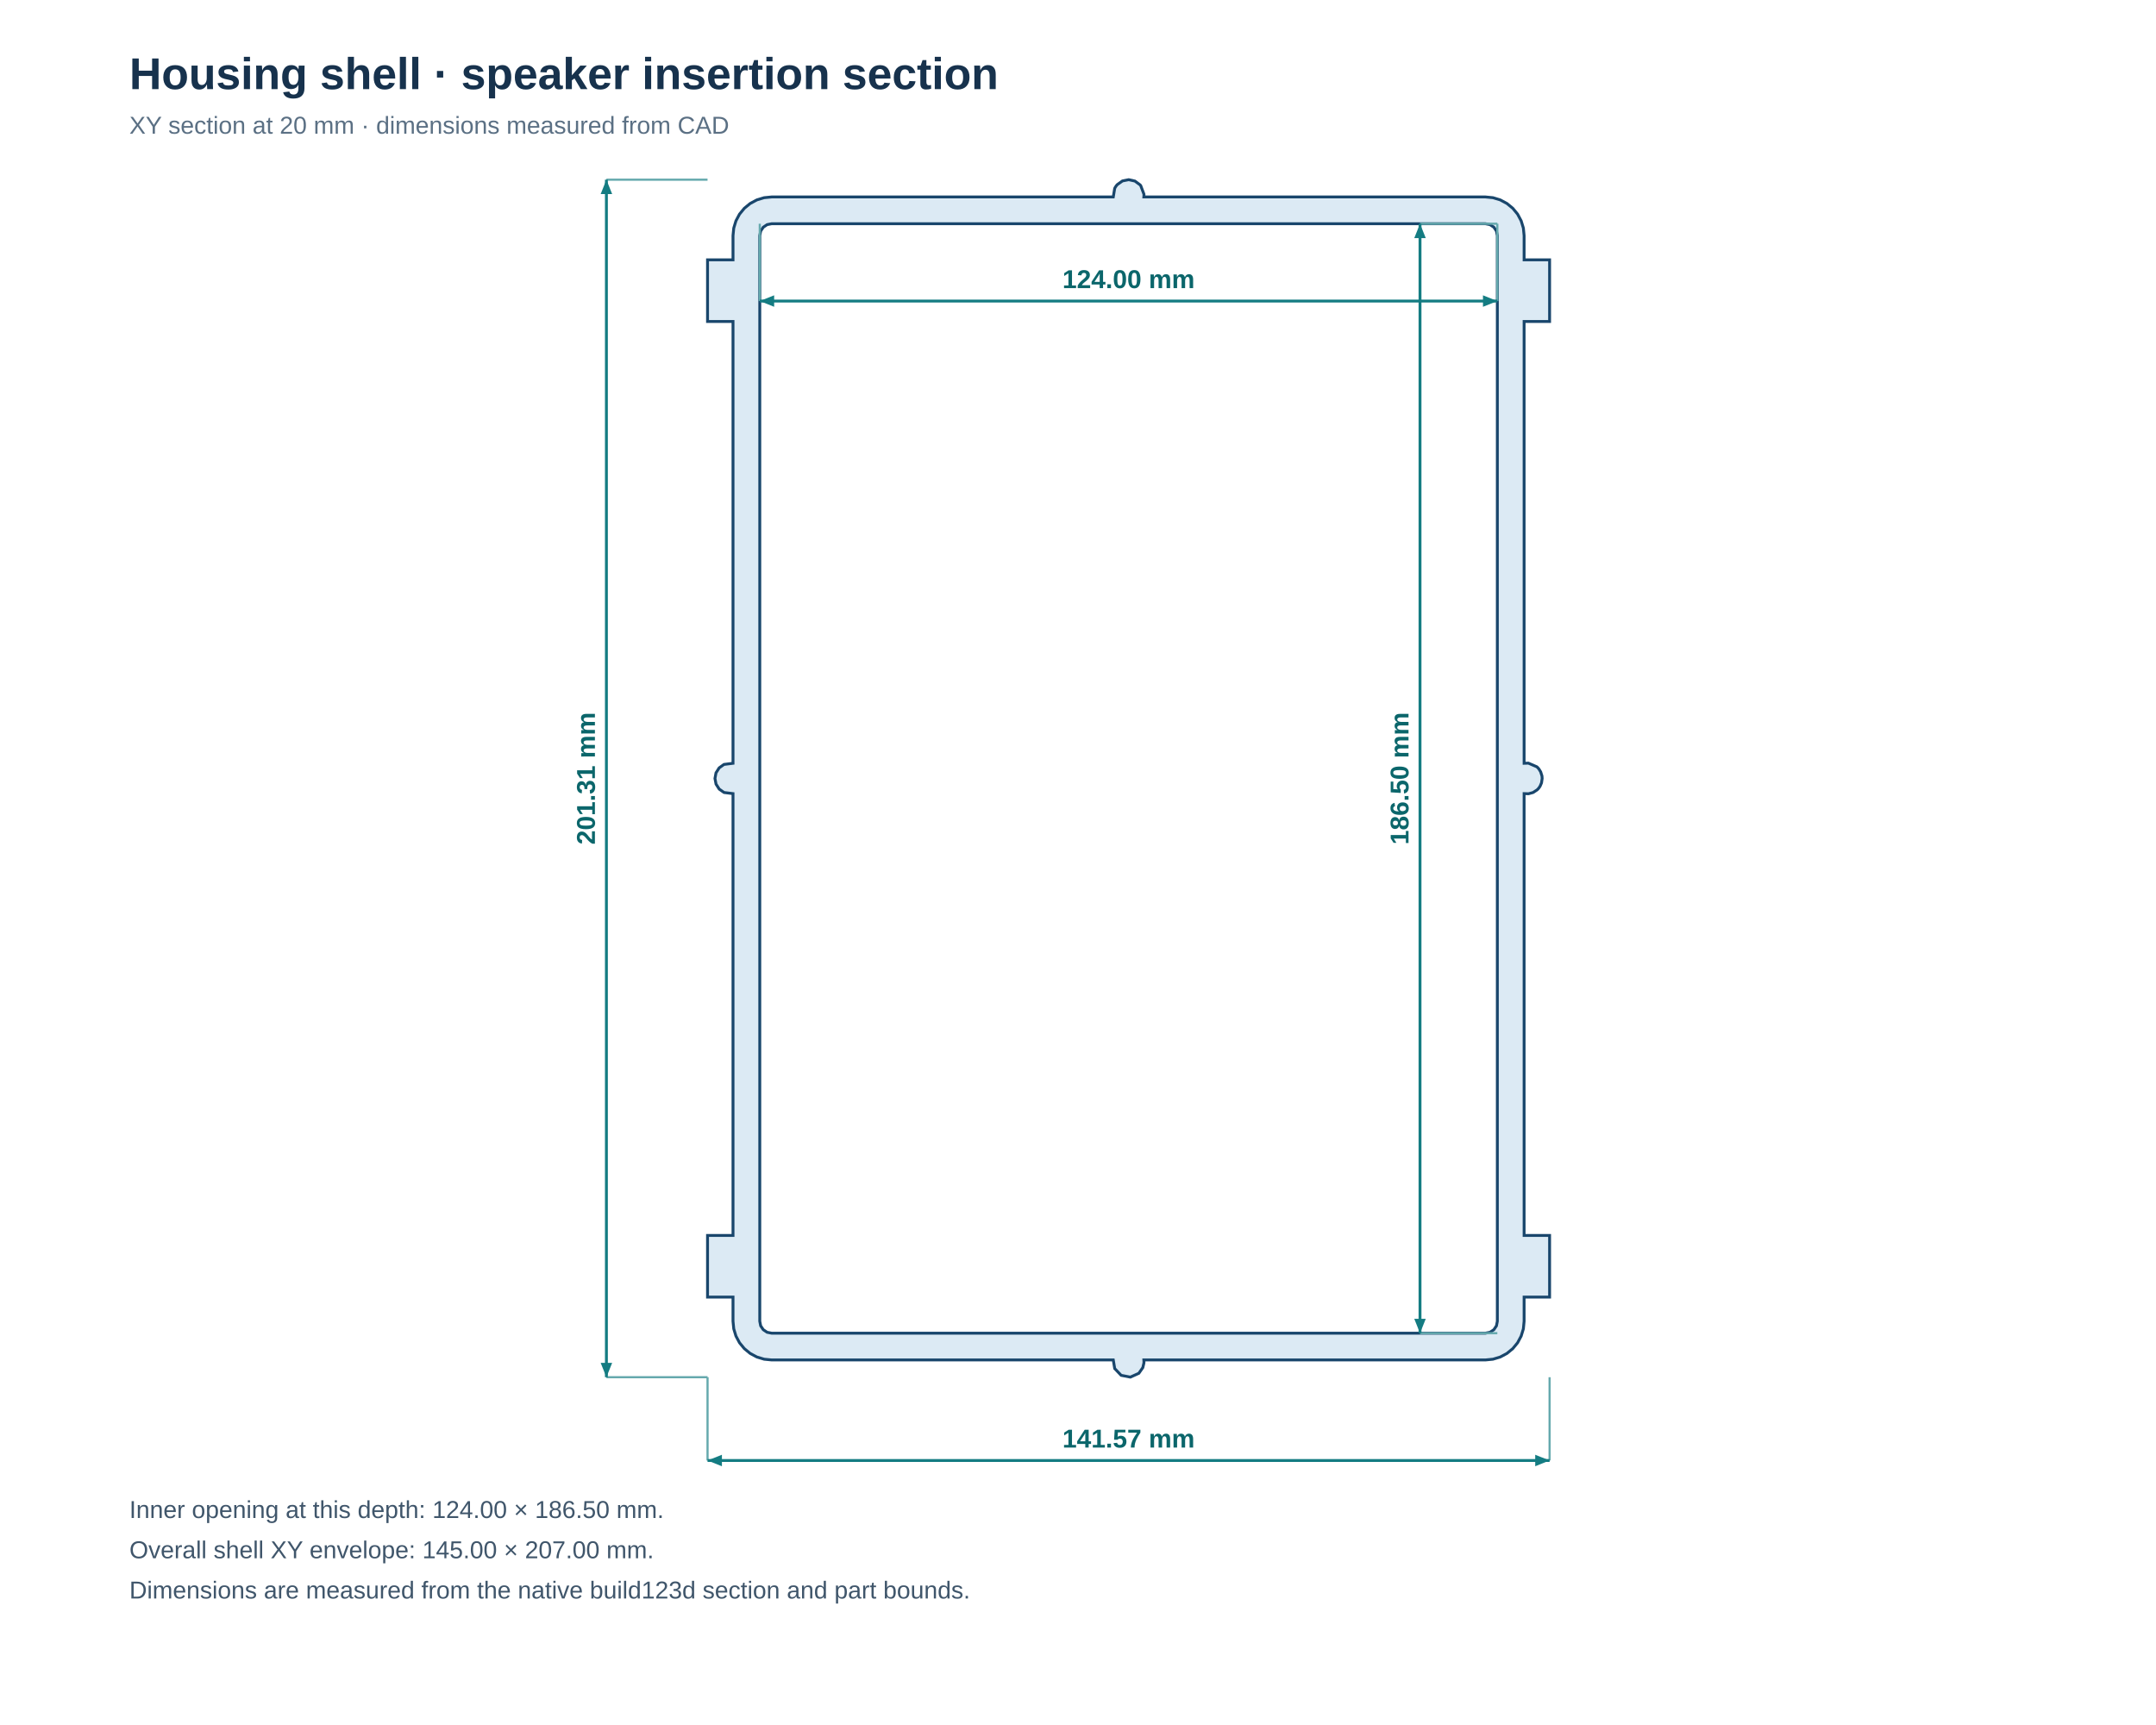
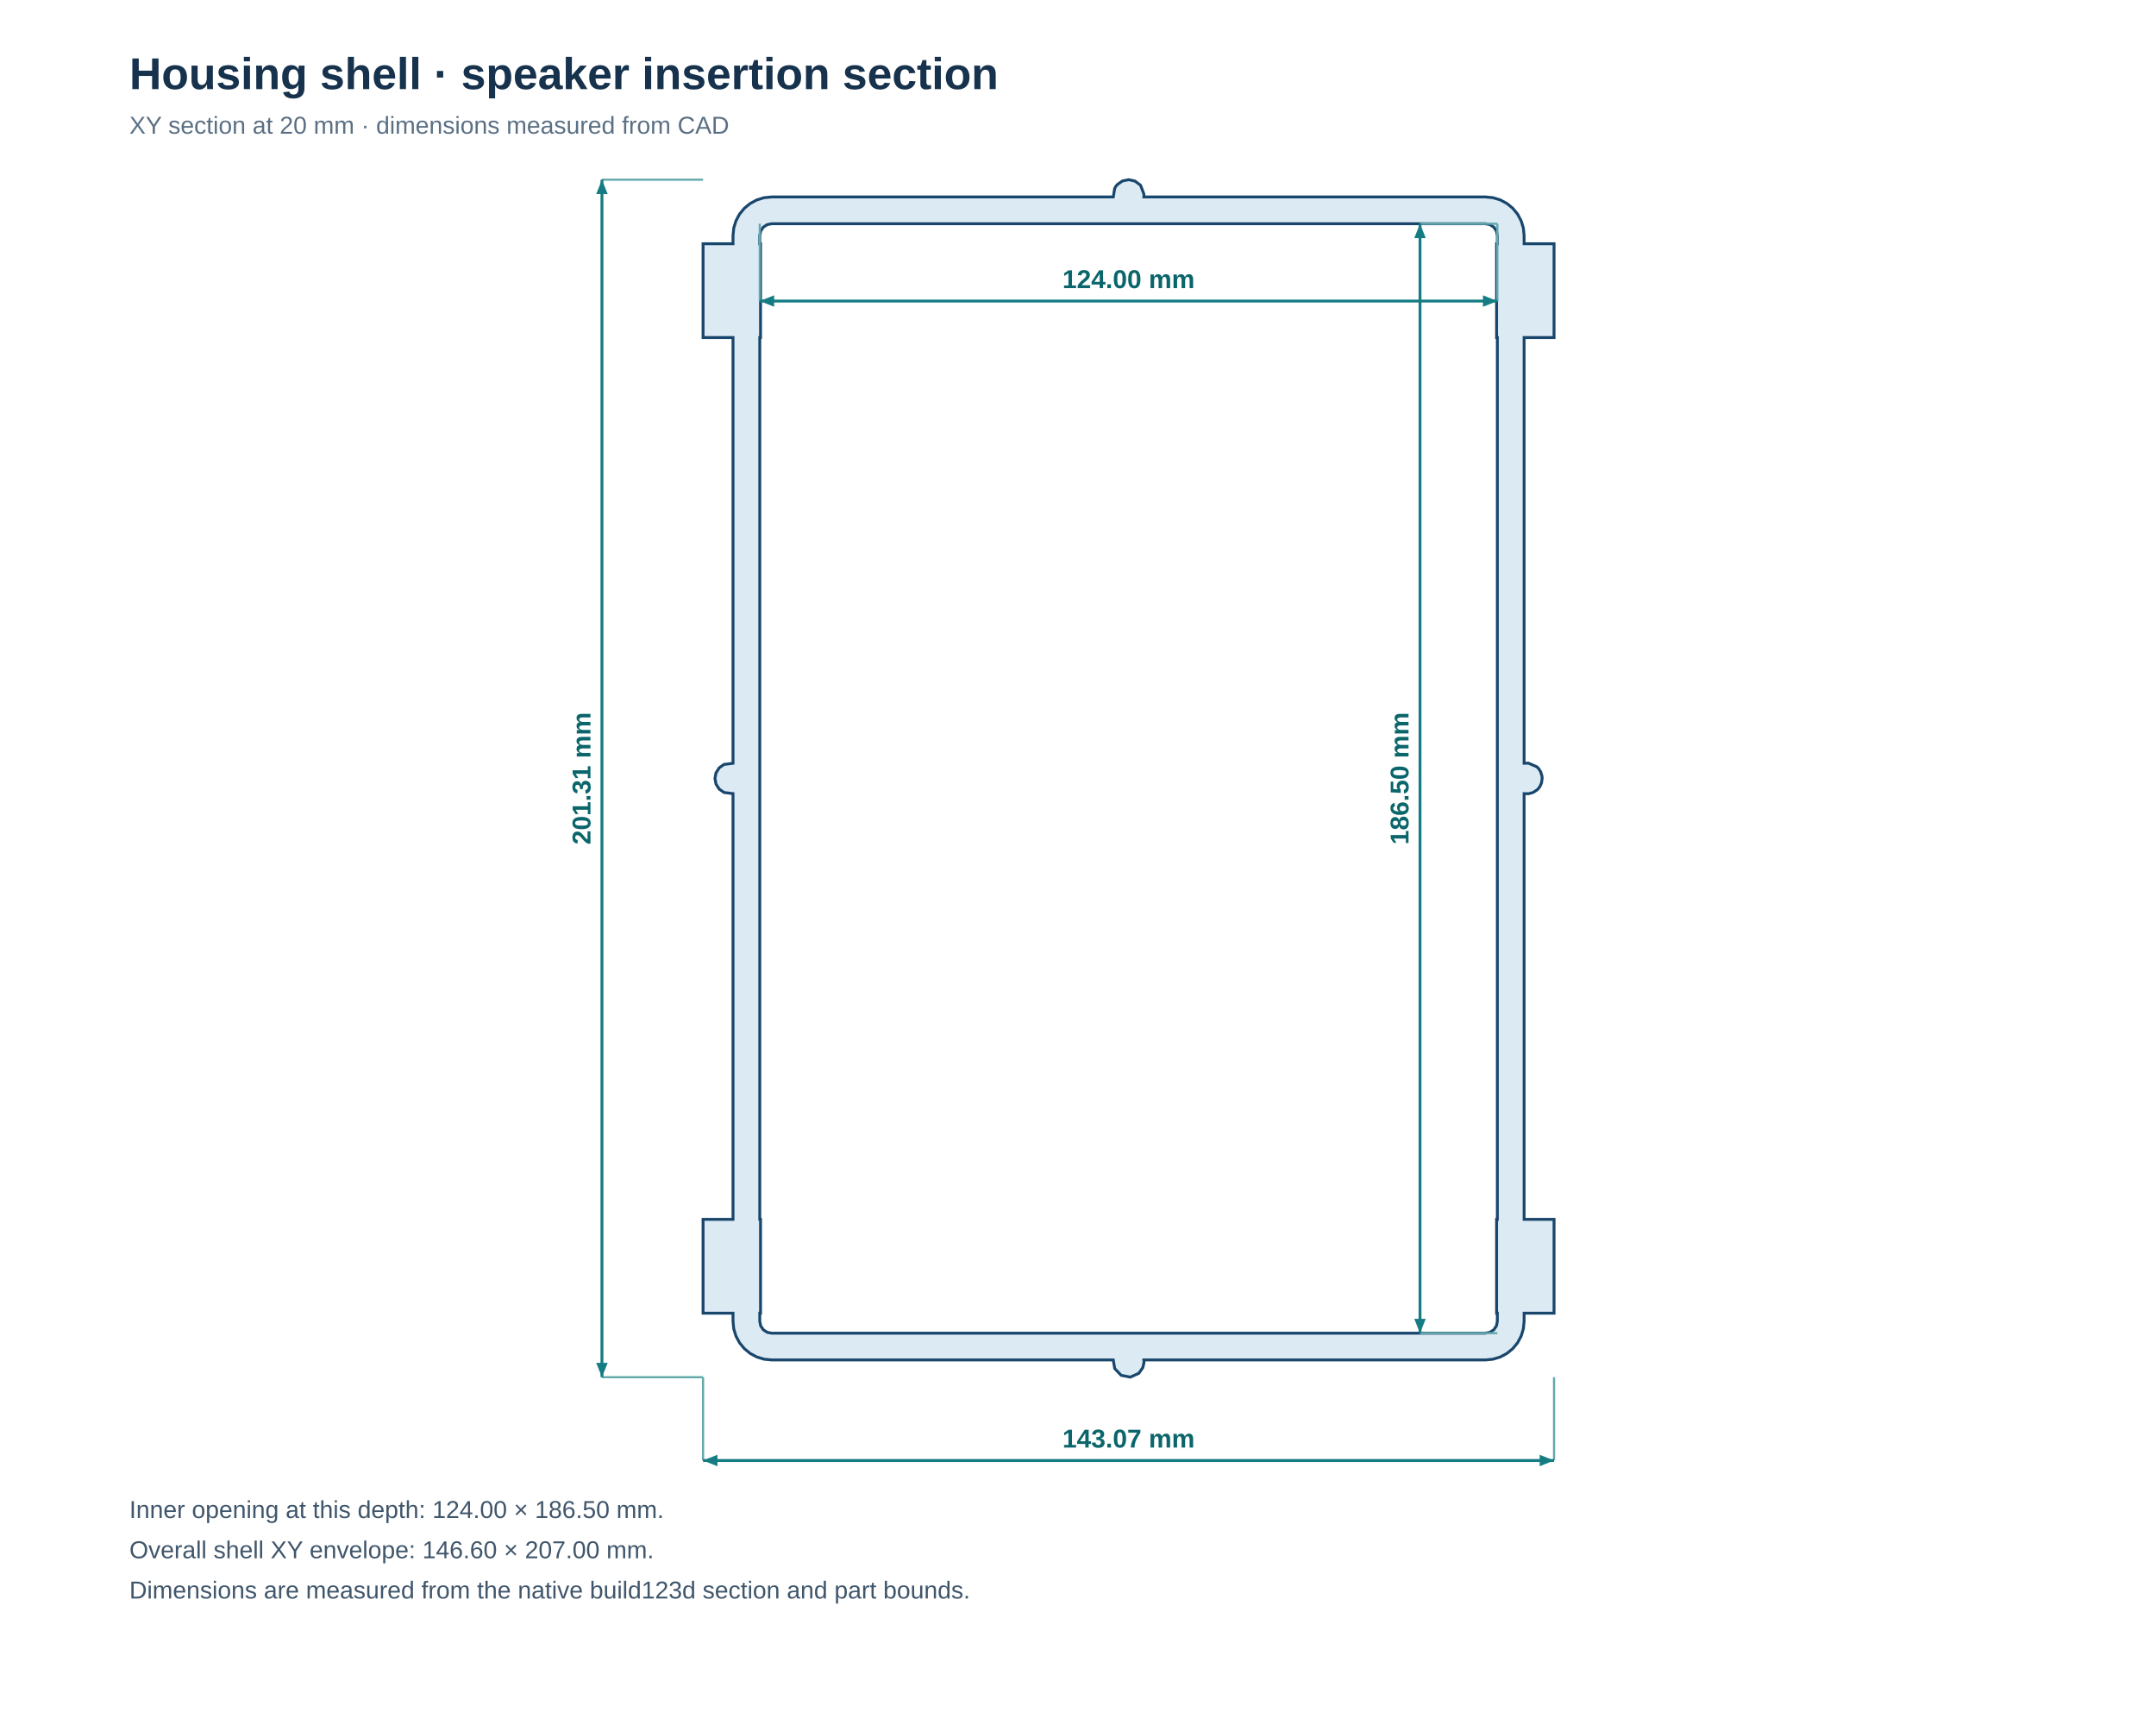
<svg xmlns="http://www.w3.org/2000/svg" width="1500" height="1200" viewBox="0 0 1500 1200">
  <rect width="100%" height="100%" fill="#ffffff" />
  <text x="90" y="62" class="title">Housing shell · speaker insertion section</text>
  <text x="90" y="93" class="subtitle">XY section at 20 mm · dimensions measured from CAD</text>
  <style>.title{font:700 31px Arial,sans-serif;fill:#17324d}.subtitle{font:17px Arial,sans-serif;fill:#5b7084}.cut{fill:#dceaf4;stroke:#19466c;stroke-width:2;fill-rule:evenodd}.dim{stroke:#147c82;stroke-width:2;fill:none}.ext{stroke:#65a9ad;stroke-width:1.5}.dimtext{font:700 18px Arial,sans-serif;fill:#0b666b}.leader{stroke:#b45d33;stroke-width:2;fill:none}.leadertext{font:700 18px Arial,sans-serif;fill:#9a4923}.note{font:17px Arial,sans-serif;fill:#40566b}</style>
-   <path class="cut" d="M 774.54,137.01 L 536.88,137.01 L 531.63,137.53 L 526.58,139.06 L 521.93,141.55 L 517.86,144.89 L 514.51,148.97 L 512.03,153.62 L 510.50,158.66 L 509.98,163.91 L 509.98,180.75 L 492.26,180.75 L 492.26,223.63 L 509.98,223.63 L 509.98,530.98 L 503.69,531.78 L 500.35,534.17 L 498.15,537.63 L 497.42,541.55 L 498.17,545.47 L 500.38,548.93 L 503.73,551.30 L 509.98,552.08 L 509.98,859.43 L 492.26,859.43 L 492.26,902.31 L 509.98,902.31 L 509.98,919.15 L 510.50,924.40 L 512.03,929.45 L 514.51,934.10 L 517.86,938.17 L 521.93,941.52 L 526.58,944.00 L 531.63,945.53 L 536.88,946.05 L 774.54,946.05 L 775.54,952.04 L 780.04,956.75 L 786.41,957.99 L 792.32,955.34 L 795.10,951.37 L 795.86,948.16 L 795.89,947.35 L 795.81,946.05 L 1033.47,946.05 L 1038.72,945.53 L 1043.77,944.00 L 1048.42,941.52 L 1052.49,938.17 L 1055.84,934.10 L 1058.32,929.45 L 1059.86,924.40 L 1060.37,919.15 L 1060.37,902.31 L 1078.10,902.31 L 1078.10,859.43 L 1060.37,859.43 L 1060.37,552.08 L 1063.39,552.18 L 1066.60,551.31 L 1069.39,549.49 L 1069.86,549.04 L 1070.17,548.72 L 1070.70,548.08 L 1071.34,547.16 L 1071.51,546.87 L 1072.48,544.61 L 1072.93,541.53 L 1072.80,539.83 L 1071.89,536.93 L 1070.67,534.95 L 1069.91,534.07 L 1069.57,533.74 L 1069.20,533.41 L 1063.34,530.88 L 1060.37,530.98 L 1060.37,223.63 L 1078.10,223.63 L 1078.10,180.75 L 1060.37,180.75 L 1060.37,163.91 L 1059.86,158.66 L 1058.32,153.62 L 1055.84,148.97 L 1052.49,144.89 L 1048.42,141.55 L 1043.77,139.06 L 1038.72,137.53 L 1033.47,137.01 L 795.81,137.01 L 795.89,135.71 L 795.87,135.06 L 793.65,129.16 L 793.19,128.60 L 789.62,125.97 L 785.29,125.00 L 780.94,125.87 L 777.32,128.43 L 776.68,129.19 L 775.96,130.24 L 775.53,131.06 L 774.54,137.01 Z M 1041.75,163.91 L 1041.75,919.15 L 1041.12,922.32 L 1039.33,925.00 L 1036.64,926.80 L 1033.47,927.43 L 536.88,927.43 L 533.71,926.80 L 531.03,925.00 L 529.23,922.32 L 528.60,919.15 L 528.60,163.91 L 529.23,160.74 L 531.03,158.06 L 533.71,156.27 L 536.88,155.64 L 1033.47,155.64 L 1036.64,156.27 L 1039.33,158.06 L 1041.12,160.74 L 1041.75,163.91 Z" />
-   <line class="ext" x1="492.26" y1="958.06" x2="492.26" y2="1016.00" />
-   <line class="ext" x1="1078.10" y1="958.06" x2="1078.10" y2="1016.00" />
-   <line class="dim" x1="492.26" y1="1016.00" x2="1078.10" y2="1016.00" />
-   <polygon fill="#147c82" points="492.26,1016.00 502.26,1020.00 502.26,1012.00" />
-   <polygon fill="#147c82" points="1078.10,1016.00 1068.10,1020.00 1068.10,1012.00" />
-   <text class="dimtext" text-anchor="middle" x="785.18" y="1007.00">141.57 mm</text>
-   <line class="ext" x1="492.26" y1="958.06" x2="421.90" y2="958.06" />
-   <line class="ext" x1="492.26" y1="125.00" x2="421.90" y2="125.00" />
-   <line class="dim" x1="421.90" y1="958.06" x2="421.90" y2="125.00" />
-   <polygon fill="#147c82" points="421.90,958.06 425.90,948.06 417.90,948.06" />
-   <polygon fill="#147c82" points="421.90,125.00 425.90,135.00 417.90,135.00" />
-   <text class="dimtext" text-anchor="middle" transform="translate(413.90 541.53) rotate(-90)">201.31 mm</text>
+   <path class="cut" d="M 774.54,137.01 L 536.88,137.01 L 531.63,137.53 L 526.58,139.06 L 521.93,141.55 L 517.86,144.89 L 514.51,148.97 L 512.03,153.62 L 510.50,158.66 L 509.98,163.91 L 509.98,169.56 L 489.15,169.56 L 489.15,234.82 L 509.98,234.82 L 509.98,530.98 L 503.69,531.78 L 500.35,534.17 L 498.15,537.63 L 497.42,541.55 L 498.17,545.47 L 500.38,548.93 L 503.73,551.30 L 509.98,552.08 L 509.98,848.24 L 489.15,848.24 L 489.15,913.51 L 509.98,913.51 L 509.98,919.15 L 510.50,924.40 L 512.03,929.45 L 514.51,934.10 L 517.86,938.17 L 521.93,941.52 L 526.58,944.00 L 531.63,945.53 L 536.88,946.05 L 774.54,946.05 L 775.54,952.04 L 780.04,956.75 L 786.41,957.99 L 792.32,955.34 L 795.10,951.37 L 795.86,948.16 L 795.89,947.35 L 795.81,946.05 L 1033.47,946.05 L 1038.72,945.53 L 1043.77,944.00 L 1048.42,941.52 L 1052.49,938.17 L 1055.84,934.10 L 1058.32,929.45 L 1059.86,924.40 L 1060.37,919.15 L 1060.37,913.51 L 1081.20,913.51 L 1081.20,848.24 L 1060.37,848.24 L 1060.37,552.08 L 1063.39,552.18 L 1066.60,551.31 L 1069.39,549.49 L 1069.86,549.04 L 1070.17,548.72 L 1070.70,548.08 L 1071.34,547.16 L 1071.51,546.87 L 1072.48,544.61 L 1072.93,541.53 L 1072.80,539.83 L 1071.89,536.93 L 1070.67,534.95 L 1069.91,534.07 L 1069.57,533.74 L 1069.20,533.41 L 1063.34,530.88 L 1060.37,530.98 L 1060.37,234.82 L 1081.20,234.82 L 1081.20,169.56 L 1060.37,169.56 L 1060.37,163.91 L 1059.86,158.66 L 1058.32,153.62 L 1055.84,148.97 L 1052.49,144.89 L 1048.42,141.55 L 1043.77,139.06 L 1038.72,137.53 L 1033.47,137.01 L 795.81,137.01 L 795.89,135.71 L 795.87,135.06 L 793.65,129.16 L 793.19,128.60 L 789.62,125.97 L 785.29,125.00 L 780.94,125.87 L 777.32,128.43 L 776.68,129.19 L 775.96,130.24 L 775.53,131.06 L 774.54,137.01 Z M 536.88,927.43 L 533.71,926.80 L 531.03,925.00 L 529.23,922.32 L 528.60,919.15 L 528.60,913.51 L 529.13,913.51 L 529.13,848.24 L 528.60,848.24 L 528.60,234.82 L 529.13,234.82 L 529.13,169.56 L 528.60,169.56 L 528.60,163.91 L 529.23,160.74 L 531.03,158.06 L 533.71,156.27 L 536.88,155.64 L 1033.47,155.64 L 1036.64,156.27 L 1039.33,158.06 L 1041.12,160.74 L 1041.75,163.91 L 1041.75,169.56 L 1041.22,169.56 L 1041.22,234.82 L 1041.75,234.82 L 1041.75,848.24 L 1041.22,848.24 L 1041.22,913.51 L 1041.75,913.51 L 1041.75,919.15 L 1041.12,922.32 L 1039.33,925.00 L 1036.64,926.80 L 1033.47,927.43 L 536.88,927.43 Z" />
+   <line class="ext" x1="489.15" y1="958.06" x2="489.15" y2="1016.00" />
+   <line class="ext" x1="1081.20" y1="958.06" x2="1081.20" y2="1016.00" />
+   <line class="dim" x1="489.15" y1="1016.00" x2="1081.20" y2="1016.00" />
+   <polygon fill="#147c82" points="489.15,1016.00 499.15,1020.00 499.15,1012.00" />
+   <polygon fill="#147c82" points="1081.20,1016.00 1071.20,1020.00 1071.20,1012.00" />
+   <text class="dimtext" text-anchor="middle" x="785.18" y="1007.00">143.07 mm</text>
+   <line class="ext" x1="489.15" y1="958.06" x2="418.80" y2="958.06" />
+   <line class="ext" x1="489.15" y1="125.00" x2="418.80" y2="125.00" />
+   <line class="dim" x1="418.80" y1="958.06" x2="418.80" y2="125.00" />
+   <polygon fill="#147c82" points="418.80,958.06 422.80,948.06 414.80,948.06" />
+   <polygon fill="#147c82" points="418.80,125.00 422.80,135.00 414.80,135.00" />
+   <text class="dimtext" text-anchor="middle" transform="translate(410.80 541.53) rotate(-90)">201.31 mm</text>
  <line class="ext" x1="528.60" y1="155.64" x2="528.60" y2="209.43" />
  <line class="ext" x1="1041.75" y1="155.64" x2="1041.75" y2="209.43" />
  <line class="dim" x1="528.60" y1="209.43" x2="1041.75" y2="209.43" />
  <polygon fill="#147c82" points="528.60,209.43 538.60,213.43 538.60,205.43" />
  <polygon fill="#147c82" points="1041.75,209.43 1031.75,213.43 1031.75,205.43" />
  <text class="dimtext" text-anchor="middle" x="785.18" y="200.43">124.00 mm</text>
  <line class="ext" x1="1041.75" y1="927.43" x2="987.95" y2="927.43" />
  <line class="ext" x1="1041.75" y1="155.64" x2="987.95" y2="155.64" />
  <line class="dim" x1="987.95" y1="927.43" x2="987.95" y2="155.64" />
  <polygon fill="#147c82" points="987.95,927.43 991.95,917.43 983.95,917.43" />
  <polygon fill="#147c82" points="987.95,155.64 991.95,165.64 983.95,165.64" />
  <text class="dimtext" text-anchor="middle" transform="translate(979.95 541.53) rotate(-90)">186.50 mm</text>
  <text class="note" x="90" y="1056">Inner opening at this depth: 124.00 × 186.50 mm.</text>
-   <text class="note" x="90" y="1084">Overall shell XY envelope: 145.00 × 207.00 mm.</text>
+   <text class="note" x="90" y="1084">Overall shell XY envelope: 146.60 × 207.00 mm.</text>
  <text class="note" x="90" y="1112">Dimensions are measured from the native build123d section and part bounds.</text>
</svg>
